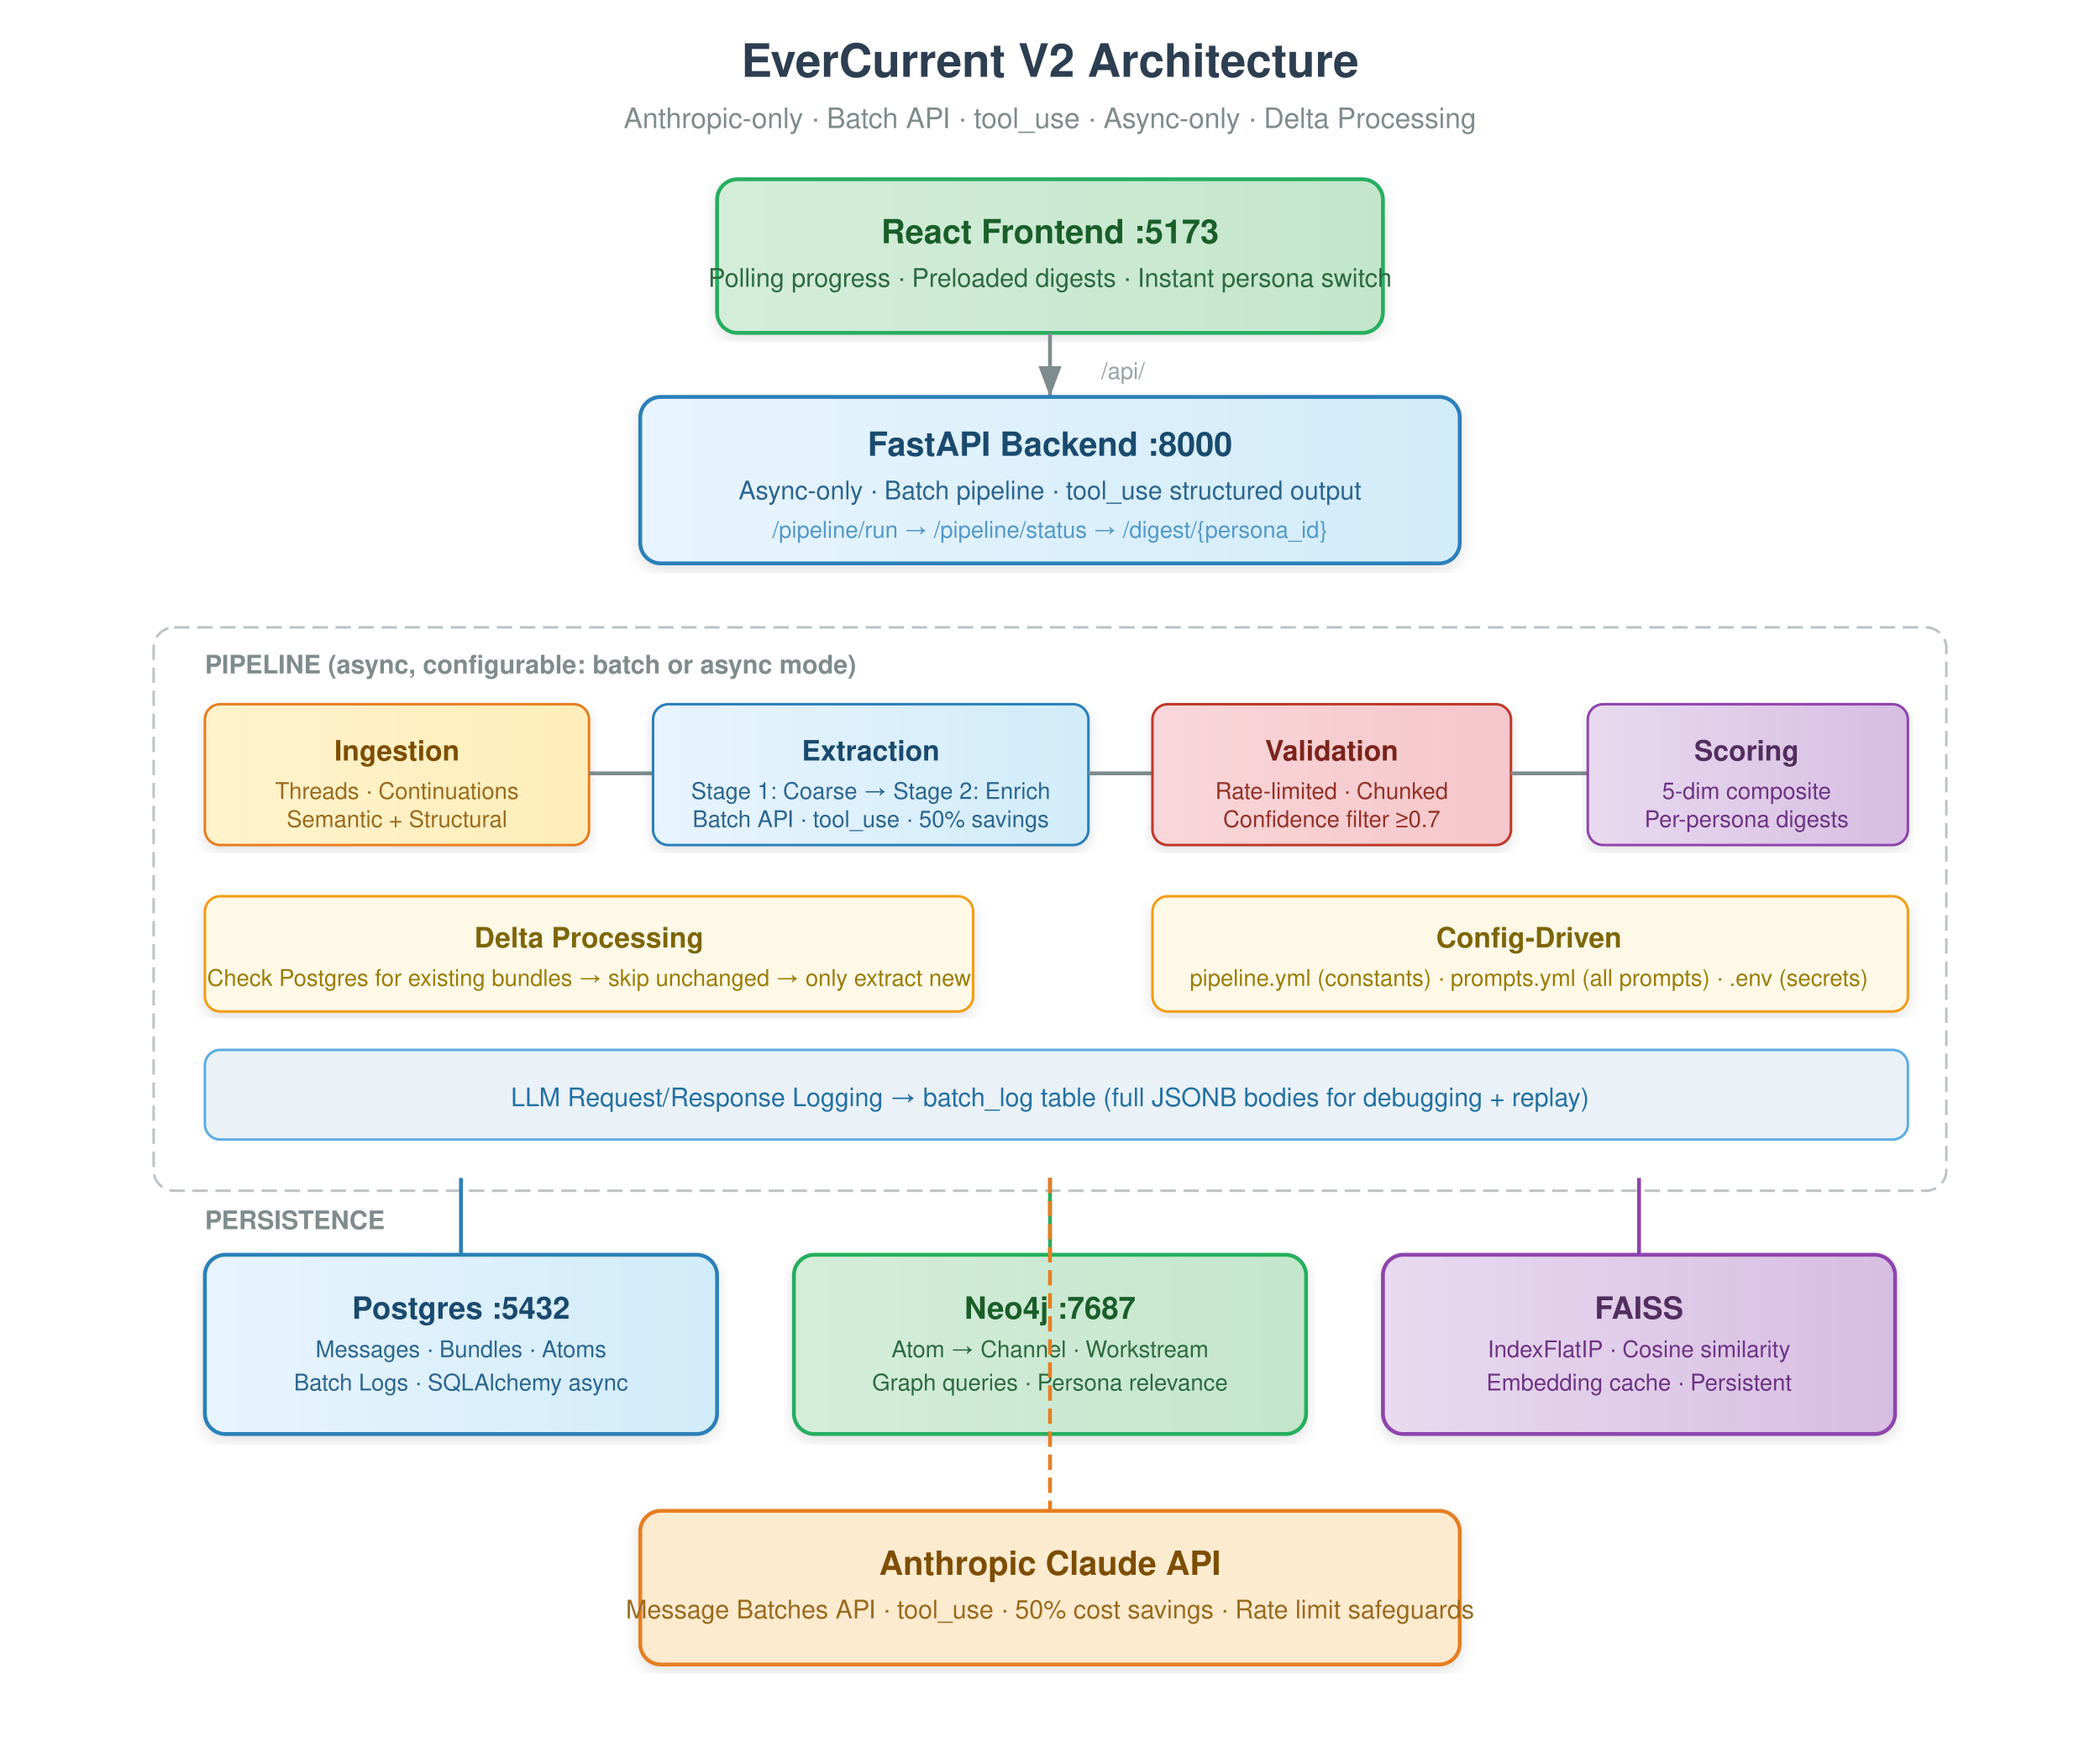
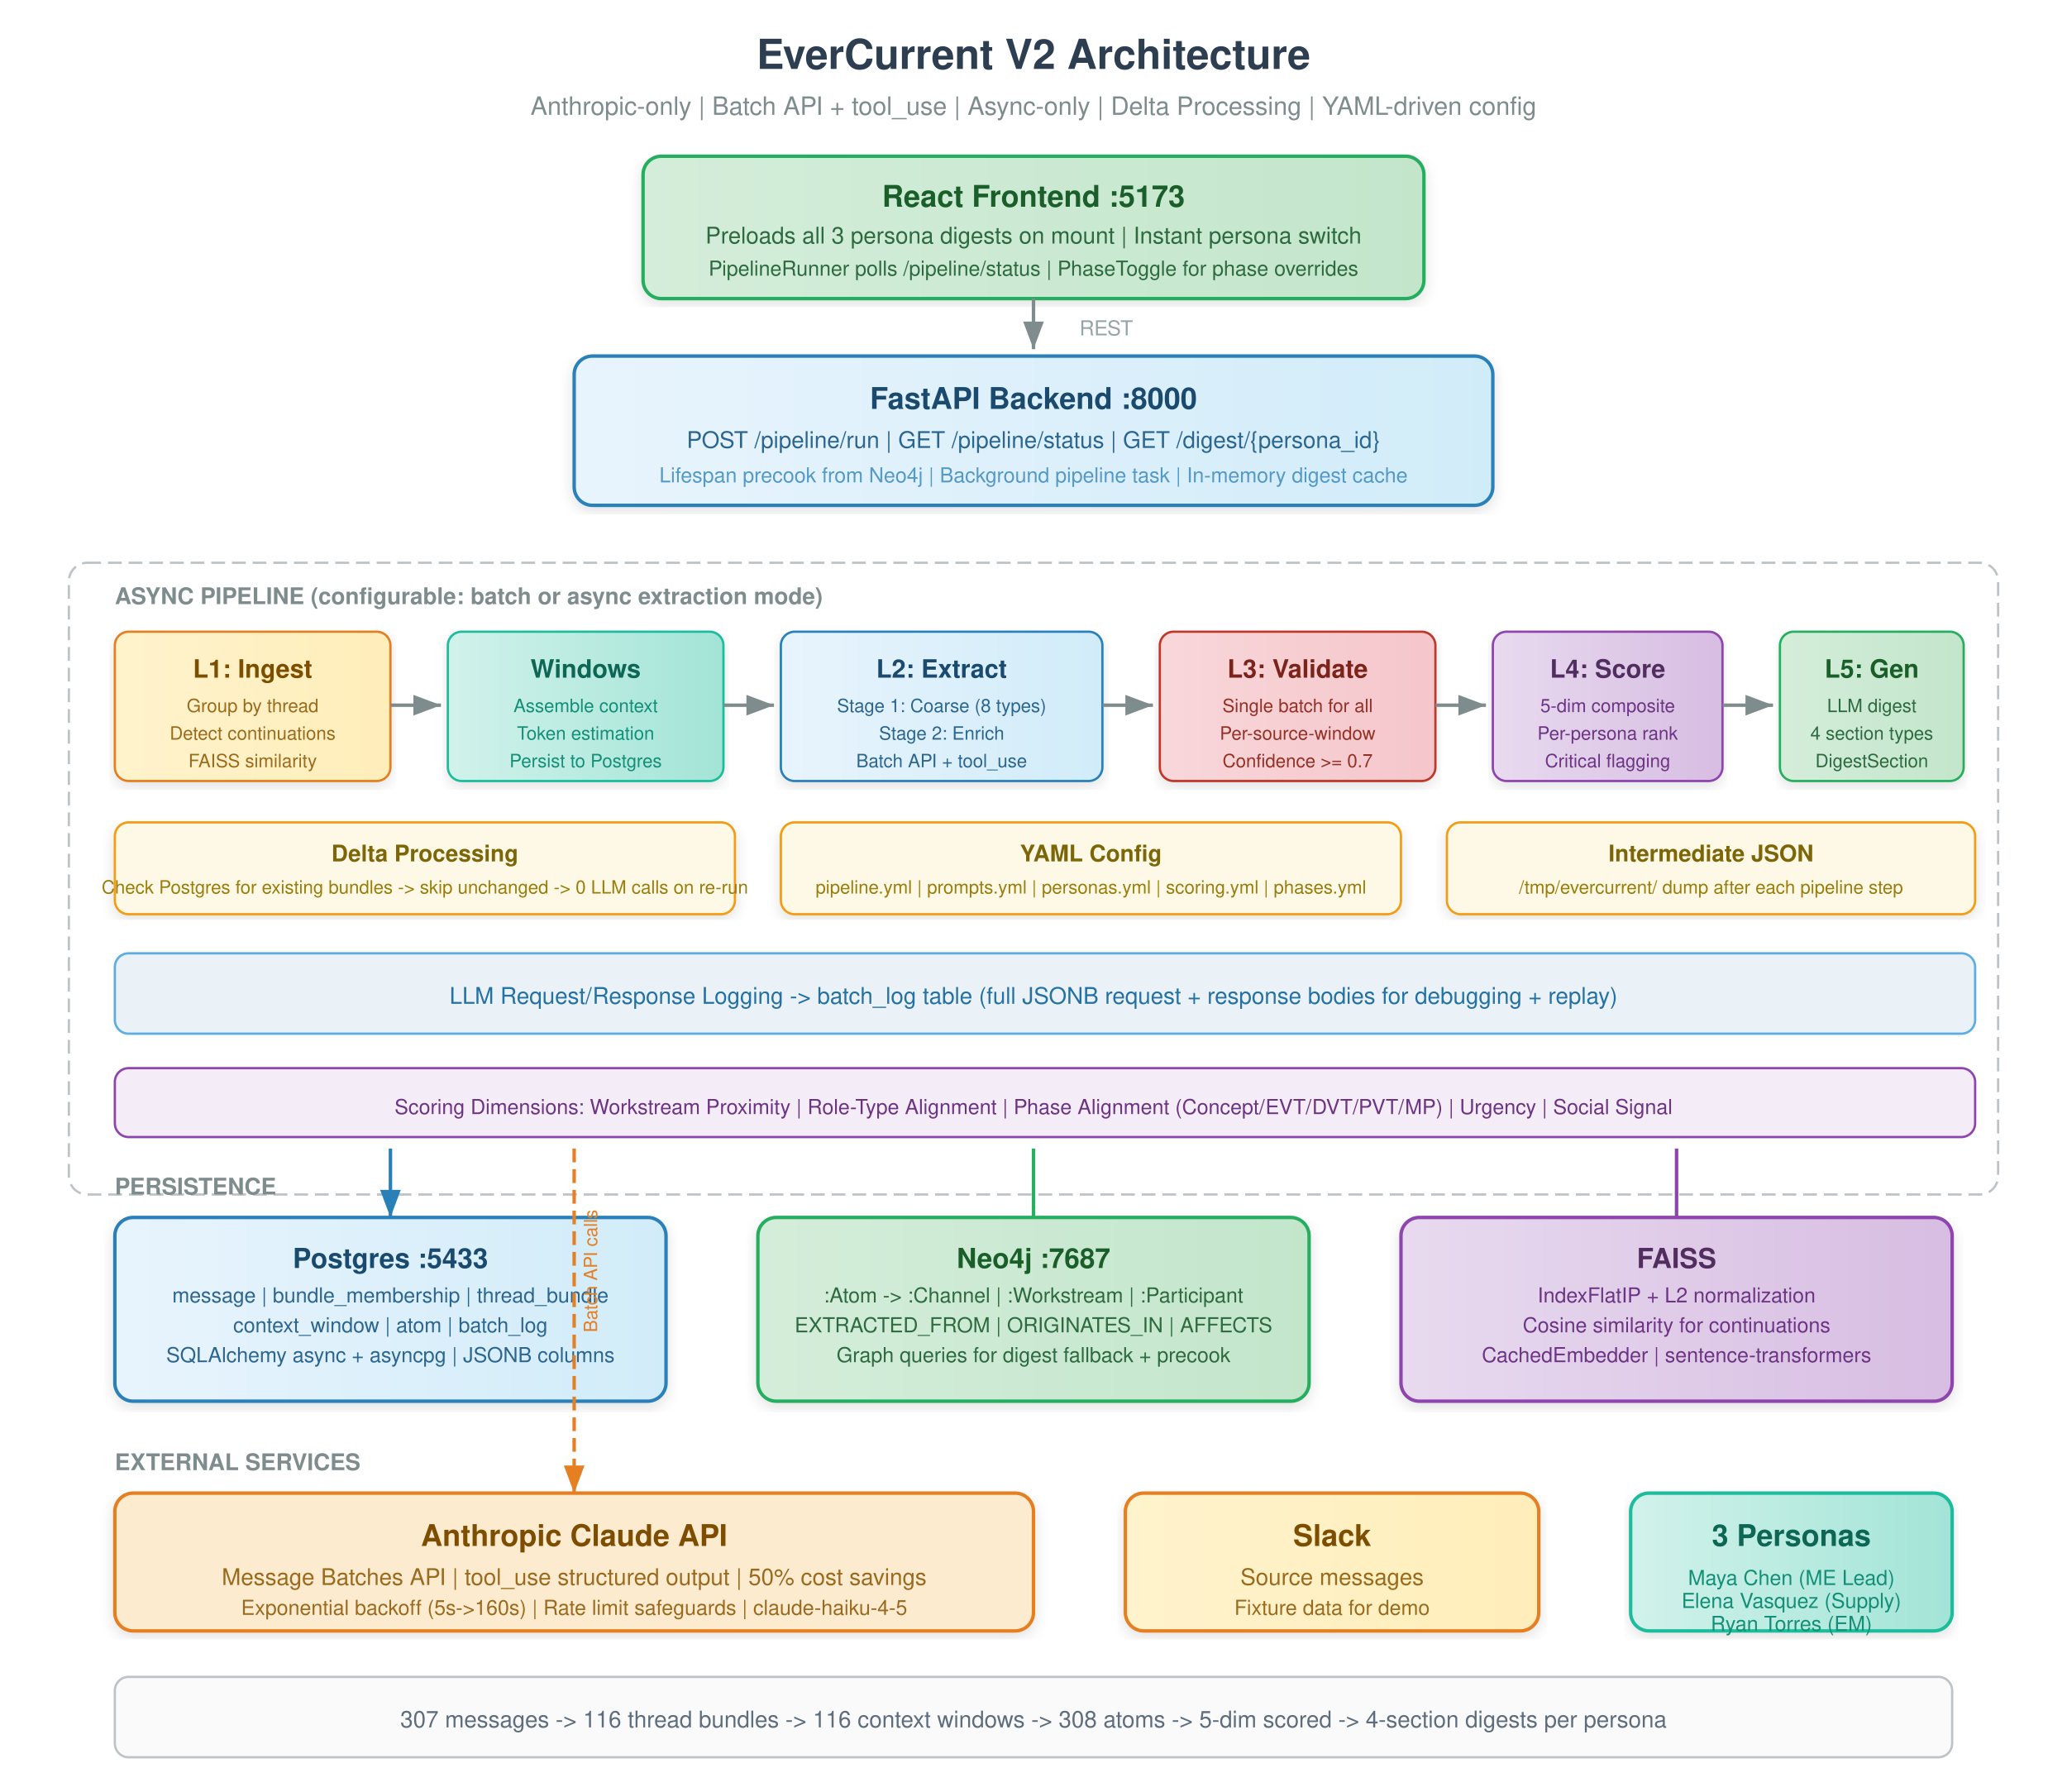
- <svg xmlns="http://www.w3.org/2000/svg" viewBox="0 0 820 680" font-family="'Segoe UI', Helvetica, Arial, sans-serif">
+ <svg xmlns="http://www.w3.org/2000/svg" viewBox="0 0 900 780" font-family="'Segoe UI', Helvetica, Arial, sans-serif">
  <defs>
    <linearGradient id="blueGrad" x1="0%" y1="0%" x2="100%" y2="0%">
      <stop offset="0%" stop-color="#e8f4fd" />
      <stop offset="100%" stop-color="#d1ecf9" />
    </linearGradient>
    <linearGradient id="greenGrad" x1="0%" y1="0%" x2="100%" y2="0%">
      <stop offset="0%" stop-color="#d4edda" />
      <stop offset="100%" stop-color="#c3e6cb" />
    </linearGradient>
    <linearGradient id="orangeGrad" x1="0%" y1="0%" x2="100%" y2="0%">
      <stop offset="0%" stop-color="#fff3cd" />
      <stop offset="100%" stop-color="#ffeeba" />
    </linearGradient>
    <linearGradient id="redGrad" x1="0%" y1="0%" x2="100%" y2="0%">
      <stop offset="0%" stop-color="#f8d7da" />
      <stop offset="100%" stop-color="#f5c6cb" />
    </linearGradient>
    <linearGradient id="purpleGrad" x1="0%" y1="0%" x2="100%" y2="0%">
      <stop offset="0%" stop-color="#e8daef" />
      <stop offset="100%" stop-color="#d7bde2" />
    </linearGradient>
+     <linearGradient id="tealGrad" x1="0%" y1="0%" x2="100%" y2="0%">
+       <stop offset="0%" stop-color="#d1f2eb" />
+       <stop offset="100%" stop-color="#a3e4d7" />
+     </linearGradient>
    <filter id="shadow" x="-2%" y="-2%" width="104%" height="108%">
      <feDropShadow dx="0" dy="2" stdDeviation="3" flood-opacity="0.12" />
    </filter>
-   </defs>
-   <text x="410" y="30" text-anchor="middle" font-size="18" font-weight="bold" fill="#2c3e50">EverCurrent V2 Architecture</text>
-   <text x="410" y="50" text-anchor="middle" font-size="11" fill="#7f8c8d">Anthropic-only · Batch API · tool_use · Async-only · Delta Processing</text>
-   <rect x="280" y="70" width="260" height="60" rx="8" fill="url(#greenGrad)" stroke="#27ae60" stroke-width="1.5" filter="url(#shadow)" />
-   <text x="410" y="95" text-anchor="middle" font-size="13" font-weight="bold" fill="#1a5e2a">React Frontend :5173</text>
-   <text x="410" y="112" text-anchor="middle" font-size="10" fill="#2d6a3f">Polling progress · Preloaded digests · Instant persona switch</text>
-   <line x1="410" y1="130" x2="410" y2="155" stroke="#7f8c8d" stroke-width="1.5" marker-end="url(#arrowhead)" />
-   <text x="430" y="148" font-size="9" fill="#95a5a6">/api/</text>
-   <rect x="250" y="155" width="320" height="65" rx="8" fill="url(#blueGrad)" stroke="#2980b9" stroke-width="1.5" filter="url(#shadow)" />
-   <text x="410" y="178" text-anchor="middle" font-size="13" font-weight="bold" fill="#1a4a6e">FastAPI Backend :8000</text>
-   <text x="410" y="195" text-anchor="middle" font-size="10" fill="#2c6690">Async-only · Batch pipeline · tool_use structured output</text>
-   <text x="410" y="210" text-anchor="middle" font-size="9" fill="#5499c7">/pipeline/run → /pipeline/status → /digest/{persona_id}</text>
-   <rect x="60" y="245" width="700" height="220" rx="8" fill="none" stroke="#bdc3c7" stroke-width="1" stroke-dasharray="6,3" />
-   <text x="80" y="263" font-size="10" font-weight="bold" fill="#7f8c8d">PIPELINE (async, configurable: batch or async mode)</text>
-   <rect x="80" y="275" width="150" height="55" rx="6" fill="url(#orangeGrad)" stroke="#e67e22" stroke-width="1" filter="url(#shadow)" />
-   <text x="155" y="297" text-anchor="middle" font-size="11" font-weight="bold" fill="#7d4e00">Ingestion</text>
-   <text x="155" y="312" text-anchor="middle" font-size="9" fill="#9a6b1e">Threads · Continuations</text>
-   <text x="155" y="323" text-anchor="middle" font-size="9" fill="#9a6b1e">Semantic + Structural</text>
-   <line x1="230" y1="302" x2="255" y2="302" stroke="#7f8c8d" stroke-width="1.5" />
-   <rect x="255" y="275" width="170" height="55" rx="6" fill="url(#blueGrad)" stroke="#2980b9" stroke-width="1" filter="url(#shadow)" />
-   <text x="340" y="297" text-anchor="middle" font-size="11" font-weight="bold" fill="#1a4a6e">Extraction</text>
-   <text x="340" y="312" text-anchor="middle" font-size="9" fill="#2c6690">Stage 1: Coarse → Stage 2: Enrich</text>
-   <text x="340" y="323" text-anchor="middle" font-size="9" fill="#2c6690">Batch API · tool_use · 50% savings</text>
-   <line x1="425" y1="302" x2="450" y2="302" stroke="#7f8c8d" stroke-width="1.5" />
-   <rect x="450" y="275" width="140" height="55" rx="6" fill="url(#redGrad)" stroke="#c0392b" stroke-width="1" filter="url(#shadow)" />
-   <text x="520" y="297" text-anchor="middle" font-size="11" font-weight="bold" fill="#7b241c">Validation</text>
-   <text x="520" y="312" text-anchor="middle" font-size="9" fill="#943126">Rate-limited · Chunked</text>
-   <text x="520" y="323" text-anchor="middle" font-size="9" fill="#943126">Confidence filter ≥0.7</text>
-   <line x1="590" y1="302" x2="620" y2="302" stroke="#7f8c8d" stroke-width="1.5" />
-   <rect x="620" y="275" width="125" height="55" rx="6" fill="url(#purpleGrad)" stroke="#8e44ad" stroke-width="1" filter="url(#shadow)" />
-   <text x="682" y="297" text-anchor="middle" font-size="11" font-weight="bold" fill="#512e5f">Scoring</text>
-   <text x="682" y="312" text-anchor="middle" font-size="9" fill="#6c3483">5-dim composite</text>
-   <text x="682" y="323" text-anchor="middle" font-size="9" fill="#6c3483">Per-persona digests</text>
-   <rect x="80" y="350" width="300" height="45" rx="6" fill="#fef9e7" stroke="#f39c12" stroke-width="1" filter="url(#shadow)" />
-   <text x="230" y="370" text-anchor="middle" font-size="11" font-weight="bold" fill="#7d6608">Delta Processing</text>
-   <text x="230" y="385" text-anchor="middle" font-size="9" fill="#9a7d0a">Check Postgres for existing bundles → skip unchanged → only extract new</text>
-   <rect x="450" y="350" width="295" height="45" rx="6" fill="#fef9e7" stroke="#f39c12" stroke-width="1" filter="url(#shadow)" />
-   <text x="597" y="370" text-anchor="middle" font-size="11" font-weight="bold" fill="#7d6608">Config-Driven</text>
-   <text x="597" y="385" text-anchor="middle" font-size="9" fill="#9a7d0a">pipeline.yml (constants) · prompts.yml (all prompts) · .env (secrets)</text>
-   <rect x="80" y="410" width="665" height="35" rx="6" fill="#eaf2f8" stroke="#5dade2" stroke-width="1" />
-   <text x="410" y="432" text-anchor="middle" font-size="10" fill="#2471a3">LLM Request/Response Logging → batch_log table (full JSONB bodies for debugging + replay)</text>
-   <text x="80" y="480" font-size="10" font-weight="bold" fill="#7f8c8d">PERSISTENCE</text>
-   <rect x="80" y="490" width="200" height="70" rx="8" fill="url(#blueGrad)" stroke="#2980b9" stroke-width="1.5" filter="url(#shadow)" />
-   <text x="180" y="515" text-anchor="middle" font-size="12" font-weight="bold" fill="#1a4a6e">Postgres :5432</text>
-   <text x="180" y="530" text-anchor="middle" font-size="9" fill="#2c6690">Messages · Bundles · Atoms</text>
-   <text x="180" y="543" text-anchor="middle" font-size="9" fill="#2c6690">Batch Logs · SQLAlchemy async</text>
-   <rect x="310" y="490" width="200" height="70" rx="8" fill="url(#greenGrad)" stroke="#27ae60" stroke-width="1.5" filter="url(#shadow)" />
-   <text x="410" y="515" text-anchor="middle" font-size="12" font-weight="bold" fill="#1a5e2a">Neo4j :7687</text>
-   <text x="410" y="530" text-anchor="middle" font-size="9" fill="#2d6a3f">Atom → Channel · Workstream</text>
-   <text x="410" y="543" text-anchor="middle" font-size="9" fill="#2d6a3f">Graph queries · Persona relevance</text>
-   <rect x="540" y="490" width="200" height="70" rx="8" fill="url(#purpleGrad)" stroke="#8e44ad" stroke-width="1.5" filter="url(#shadow)" />
-   <text x="640" y="515" text-anchor="middle" font-size="12" font-weight="bold" fill="#512e5f">FAISS</text>
-   <text x="640" y="530" text-anchor="middle" font-size="9" fill="#6c3483">IndexFlatIP · Cosine similarity</text>
-   <text x="640" y="543" text-anchor="middle" font-size="9" fill="#6c3483">Embedding cache · Persistent</text>
-   <rect x="250" y="590" width="320" height="60" rx="8" fill="#fdebd0" stroke="#e67e22" stroke-width="1.5" filter="url(#shadow)" />
-   <text x="410" y="615" text-anchor="middle" font-size="13" font-weight="bold" fill="#7d4e00">Anthropic Claude API</text>
-   <text x="410" y="632" text-anchor="middle" font-size="10" fill="#9a6b1e">Message Batches API · tool_use · 50% cost savings · Rate limit safeguards</text>
-   <line x1="180" y1="460" x2="180" y2="490" stroke="#2980b9" stroke-width="1.5" />
-   <line x1="410" y1="460" x2="410" y2="490" stroke="#27ae60" stroke-width="1.5" />
-   <line x1="640" y1="460" x2="640" y2="490" stroke="#8e44ad" stroke-width="1.5" />
-   <line x1="410" y1="460" x2="410" y2="590" stroke="#e67e22" stroke-width="1.5" stroke-dasharray="6,3" />
-   <defs>
-     <marker id="arrowhead" markerWidth="8" markerHeight="6" refX="8" refY="3" orient="auto">
+     <marker id="arrow" markerWidth="8" markerHeight="6" refX="8" refY="3" orient="auto">
      <polygon points="0 0, 8 3, 0 6" fill="#7f8c8d" />
    </marker>
+     <marker id="arrowBlue" markerWidth="8" markerHeight="6" refX="8" refY="3" orient="auto">
+       <polygon points="0 0, 8 3, 0 6" fill="#2980b9" />
+     </marker>
+     <marker id="arrowOrange" markerWidth="8" markerHeight="6" refX="8" refY="3" orient="auto">
+       <polygon points="0 0, 8 3, 0 6" fill="#e67e22" />
+     </marker>
  </defs>
+   <text x="450" y="30" text-anchor="middle" font-size="18" font-weight="bold" fill="#2c3e50">EverCurrent V2 Architecture</text>
+   <text x="450" y="50" text-anchor="middle" font-size="11" fill="#7f8c8d">Anthropic-only | Batch API + tool_use | Async-only | Delta Processing | YAML-driven config</text>
+   <rect x="280" y="68" width="340" height="62" rx="8" fill="url(#greenGrad)" stroke="#27ae60" stroke-width="1.5" filter="url(#shadow)" />
+   <text x="450" y="90" text-anchor="middle" font-size="13" font-weight="bold" fill="#1a5e2a">React Frontend :5173</text>
+   <text x="450" y="106" text-anchor="middle" font-size="10" fill="#2d6a3f">Preloads all 3 persona digests on mount | Instant persona switch</text>
+   <text x="450" y="120" text-anchor="middle" font-size="9" fill="#2d6a3f">PipelineRunner polls /pipeline/status | PhaseToggle for phase overrides</text>
+   <line x1="450" y1="130" x2="450" y2="152" stroke="#7f8c8d" stroke-width="1.5" marker-end="url(#arrow)" />
+   <text x="470" y="146" font-size="9" fill="#95a5a6">REST</text>
+   <rect x="250" y="155" width="400" height="65" rx="8" fill="url(#blueGrad)" stroke="#2980b9" stroke-width="1.5" filter="url(#shadow)" />
+   <text x="450" y="178" text-anchor="middle" font-size="13" font-weight="bold" fill="#1a4a6e">FastAPI Backend :8000</text>
+   <text x="450" y="195" text-anchor="middle" font-size="10" fill="#2c6690">POST /pipeline/run | GET /pipeline/status | GET /digest/{persona_id}</text>
+   <text x="450" y="210" text-anchor="middle" font-size="9" fill="#5499c7">Lifespan precook from Neo4j | Background pipeline task | In-memory digest cache</text>
+   <rect x="30" y="245" width="840" height="275" rx="8" fill="none" stroke="#bdc3c7" stroke-width="1" stroke-dasharray="6,3" />
+   <text x="50" y="263" font-size="10" font-weight="bold" fill="#7f8c8d">ASYNC PIPELINE (configurable: batch or async extraction mode)</text>
+   <rect x="50" y="275" width="120" height="65" rx="6" fill="url(#orangeGrad)" stroke="#e67e22" stroke-width="1" filter="url(#shadow)" />
+   <text x="110" y="295" text-anchor="middle" font-size="11" font-weight="bold" fill="#7d4e00">L1: Ingest</text>
+   <text x="110" y="310" text-anchor="middle" font-size="8" fill="#9a6b1e">Group by thread</text>
+   <text x="110" y="322" text-anchor="middle" font-size="8" fill="#9a6b1e">Detect continuations</text>
+   <text x="110" y="334" text-anchor="middle" font-size="8" fill="#9a6b1e">FAISS similarity</text>
+   <line x1="170" y1="307" x2="192" y2="307" stroke="#7f8c8d" stroke-width="1.5" marker-end="url(#arrow)" />
+   <rect x="195" y="275" width="120" height="65" rx="6" fill="url(#tealGrad)" stroke="#1abc9c" stroke-width="1" filter="url(#shadow)" />
+   <text x="255" y="295" text-anchor="middle" font-size="11" font-weight="bold" fill="#0e6655">Windows</text>
+   <text x="255" y="310" text-anchor="middle" font-size="8" fill="#148f77">Assemble context</text>
+   <text x="255" y="322" text-anchor="middle" font-size="8" fill="#148f77">Token estimation</text>
+   <text x="255" y="334" text-anchor="middle" font-size="8" fill="#148f77">Persist to Postgres</text>
+   <line x1="315" y1="307" x2="337" y2="307" stroke="#7f8c8d" stroke-width="1.5" marker-end="url(#arrow)" />
+   <rect x="340" y="275" width="140" height="65" rx="6" fill="url(#blueGrad)" stroke="#2980b9" stroke-width="1" filter="url(#shadow)" />
+   <text x="410" y="295" text-anchor="middle" font-size="11" font-weight="bold" fill="#1a4a6e">L2: Extract</text>
+   <text x="410" y="310" text-anchor="middle" font-size="8" fill="#2c6690">Stage 1: Coarse (8 types)</text>
+   <text x="410" y="322" text-anchor="middle" font-size="8" fill="#2c6690">Stage 2: Enrich</text>
+   <text x="410" y="334" text-anchor="middle" font-size="8" fill="#2c6690">Batch API + tool_use</text>
+   <line x1="480" y1="307" x2="502" y2="307" stroke="#7f8c8d" stroke-width="1.5" marker-end="url(#arrow)" />
+   <rect x="505" y="275" width="120" height="65" rx="6" fill="url(#redGrad)" stroke="#c0392b" stroke-width="1" filter="url(#shadow)" />
+   <text x="565" y="295" text-anchor="middle" font-size="11" font-weight="bold" fill="#7b241c">L3: Validate</text>
+   <text x="565" y="310" text-anchor="middle" font-size="8" fill="#943126">Single batch for all</text>
+   <text x="565" y="322" text-anchor="middle" font-size="8" fill="#943126">Per-source-window</text>
+   <text x="565" y="334" text-anchor="middle" font-size="8" fill="#943126">Confidence &gt;= 0.7</text>
+   <line x1="625" y1="307" x2="647" y2="307" stroke="#7f8c8d" stroke-width="1.5" marker-end="url(#arrow)" />
+   <rect x="650" y="275" width="100" height="65" rx="6" fill="url(#purpleGrad)" stroke="#8e44ad" stroke-width="1" filter="url(#shadow)" />
+   <text x="700" y="295" text-anchor="middle" font-size="11" font-weight="bold" fill="#512e5f">L4: Score</text>
+   <text x="700" y="310" text-anchor="middle" font-size="8" fill="#6c3483">5-dim composite</text>
+   <text x="700" y="322" text-anchor="middle" font-size="8" fill="#6c3483">Per-persona rank</text>
+   <text x="700" y="334" text-anchor="middle" font-size="8" fill="#6c3483">Critical flagging</text>
+   <line x1="750" y1="307" x2="772" y2="307" stroke="#7f8c8d" stroke-width="1.5" marker-end="url(#arrow)" />
+   <rect x="775" y="275" width="80" height="65" rx="6" fill="url(#greenGrad)" stroke="#27ae60" stroke-width="1" filter="url(#shadow)" />
+   <text x="815" y="295" text-anchor="middle" font-size="11" font-weight="bold" fill="#1a5e2a">L5: Gen</text>
+   <text x="815" y="310" text-anchor="middle" font-size="8" fill="#2d6a3f">LLM digest</text>
+   <text x="815" y="322" text-anchor="middle" font-size="8" fill="#2d6a3f">4 section types</text>
+   <text x="815" y="334" text-anchor="middle" font-size="8" fill="#2d6a3f">DigestSection</text>
+   <rect x="50" y="358" width="270" height="40" rx="6" fill="#fef9e7" stroke="#f39c12" stroke-width="1" filter="url(#shadow)" />
+   <text x="185" y="375" text-anchor="middle" font-size="10" font-weight="bold" fill="#7d6608">Delta Processing</text>
+   <text x="185" y="389" text-anchor="middle" font-size="8" fill="#9a7d0a">Check Postgres for existing bundles -&gt; skip unchanged -&gt; 0 LLM calls on re-run</text>
+   <rect x="340" y="358" width="270" height="40" rx="6" fill="#fef9e7" stroke="#f39c12" stroke-width="1" filter="url(#shadow)" />
+   <text x="475" y="375" text-anchor="middle" font-size="10" font-weight="bold" fill="#7d6608">YAML Config</text>
+   <text x="475" y="389" text-anchor="middle" font-size="8" fill="#9a7d0a">pipeline.yml | prompts.yml | personas.yml | scoring.yml | phases.yml</text>
+   <rect x="630" y="358" width="230" height="40" rx="6" fill="#fef9e7" stroke="#f39c12" stroke-width="1" filter="url(#shadow)" />
+   <text x="745" y="375" text-anchor="middle" font-size="10" font-weight="bold" fill="#7d6608">Intermediate JSON</text>
+   <text x="745" y="389" text-anchor="middle" font-size="8" fill="#9a7d0a">/tmp/evercurrent/ dump after each pipeline step</text>
+   <rect x="50" y="415" width="810" height="35" rx="6" fill="#eaf2f8" stroke="#5dade2" stroke-width="1" />
+   <text x="450" y="437" text-anchor="middle" font-size="10" fill="#2471a3">LLM Request/Response Logging -&gt; batch_log table (full JSONB request + response bodies for debugging + replay)</text>
+   <rect x="50" y="465" width="810" height="30" rx="6" fill="#f4ecf7" stroke="#8e44ad" stroke-width="1" />
+   <text x="450" y="485" text-anchor="middle" font-size="9" fill="#6c3483">Scoring Dimensions: Workstream Proximity | Role-Type Alignment | Phase Alignment (Concept/EVT/DVT/PVT/MP) | Urgency | Social Signal</text>
+   <text x="50" y="520" font-size="10" font-weight="bold" fill="#7f8c8d">PERSISTENCE</text>
+   <rect x="50" y="530" width="240" height="80" rx="8" fill="url(#blueGrad)" stroke="#2980b9" stroke-width="1.5" filter="url(#shadow)" />
+   <text x="170" y="552" text-anchor="middle" font-size="12" font-weight="bold" fill="#1a4a6e">Postgres :5433</text>
+   <text x="170" y="567" text-anchor="middle" font-size="9" fill="#2c6690">message | bundle_membership | thread_bundle</text>
+   <text x="170" y="580" text-anchor="middle" font-size="9" fill="#2c6690">context_window | atom | batch_log</text>
+   <text x="170" y="593" text-anchor="middle" font-size="9" fill="#2c6690">SQLAlchemy async + asyncpg | JSONB columns</text>
+   <rect x="330" y="530" width="240" height="80" rx="8" fill="url(#greenGrad)" stroke="#27ae60" stroke-width="1.5" filter="url(#shadow)" />
+   <text x="450" y="552" text-anchor="middle" font-size="12" font-weight="bold" fill="#1a5e2a">Neo4j :7687</text>
+   <text x="450" y="567" text-anchor="middle" font-size="9" fill="#2d6a3f">:Atom -&gt; :Channel | :Workstream | :Participant</text>
+   <text x="450" y="580" text-anchor="middle" font-size="9" fill="#2d6a3f">EXTRACTED_FROM | ORIGINATES_IN | AFFECTS</text>
+   <text x="450" y="593" text-anchor="middle" font-size="9" fill="#2d6a3f">Graph queries for digest fallback + precook</text>
+   <rect x="610" y="530" width="240" height="80" rx="8" fill="url(#purpleGrad)" stroke="#8e44ad" stroke-width="1.5" filter="url(#shadow)" />
+   <text x="730" y="552" text-anchor="middle" font-size="12" font-weight="bold" fill="#512e5f">FAISS</text>
+   <text x="730" y="567" text-anchor="middle" font-size="9" fill="#6c3483">IndexFlatIP + L2 normalization</text>
+   <text x="730" y="580" text-anchor="middle" font-size="9" fill="#6c3483">Cosine similarity for continuations</text>
+   <text x="730" y="593" text-anchor="middle" font-size="9" fill="#6c3483">CachedEmbedder | sentence-transformers</text>
+   <line x1="170" y1="500" x2="170" y2="530" stroke="#2980b9" stroke-width="1.5" marker-end="url(#arrowBlue)" />
+   <line x1="450" y1="500" x2="450" y2="530" stroke="#27ae60" stroke-width="1.5" />
+   <line x1="730" y1="500" x2="730" y2="530" stroke="#8e44ad" stroke-width="1.5" />
+   <text x="50" y="640" font-size="10" font-weight="bold" fill="#7f8c8d">EXTERNAL SERVICES</text>
+   <rect x="50" y="650" width="400" height="60" rx="8" fill="#fdebd0" stroke="#e67e22" stroke-width="1.5" filter="url(#shadow)" />
+   <text x="250" y="673" text-anchor="middle" font-size="13" font-weight="bold" fill="#7d4e00">Anthropic Claude API</text>
+   <text x="250" y="690" text-anchor="middle" font-size="10" fill="#9a6b1e">Message Batches API | tool_use structured output | 50% cost savings</text>
+   <text x="250" y="703" text-anchor="middle" font-size="9" fill="#9a6b1e">Exponential backoff (5s-&gt;160s) | Rate limit safeguards | claude-haiku-4-5</text>
+   <rect x="490" y="650" width="180" height="60" rx="8" fill="url(#orangeGrad)" stroke="#e67e22" stroke-width="1.5" filter="url(#shadow)" />
+   <text x="580" y="673" text-anchor="middle" font-size="13" font-weight="bold" fill="#7d4e00">Slack</text>
+   <text x="580" y="690" text-anchor="middle" font-size="10" fill="#9a6b1e">Source messages</text>
+   <text x="580" y="703" text-anchor="middle" font-size="9" fill="#9a6b1e">Fixture data for demo</text>
+   <rect x="710" y="650" width="140" height="60" rx="8" fill="url(#tealGrad)" stroke="#1abc9c" stroke-width="1.5" filter="url(#shadow)" />
+   <text x="780" y="673" text-anchor="middle" font-size="13" font-weight="bold" fill="#0e6655">3 Personas</text>
+   <text x="780" y="690" text-anchor="middle" font-size="9" fill="#148f77">Maya Chen (ME Lead)</text>
+   <text x="780" y="700" text-anchor="middle" font-size="9" fill="#148f77">Elena Vasquez (Supply)</text>
+   <text x="780" y="710" text-anchor="middle" font-size="9" fill="#148f77">Ryan Torres (EM)</text>
+   <line x1="250" y1="500" x2="250" y2="650" stroke="#e67e22" stroke-width="1.5" stroke-dasharray="6,3" marker-end="url(#arrowOrange)" />
+   <text x="260" y="580" font-size="8" fill="#e67e22" transform="rotate(-90 260,580)">Batch API calls</text>
+   <rect x="50" y="730" width="800" height="35" rx="6" fill="#fafafa" stroke="#bdc3c7" stroke-width="1" />
+   <text x="450" y="752" text-anchor="middle" font-size="10" fill="#5d6d7e">307 messages -&gt; 116 thread bundles -&gt; 116 context windows -&gt; 308 atoms -&gt; 5-dim scored -&gt; 4-section digests per persona</text>
</svg>
